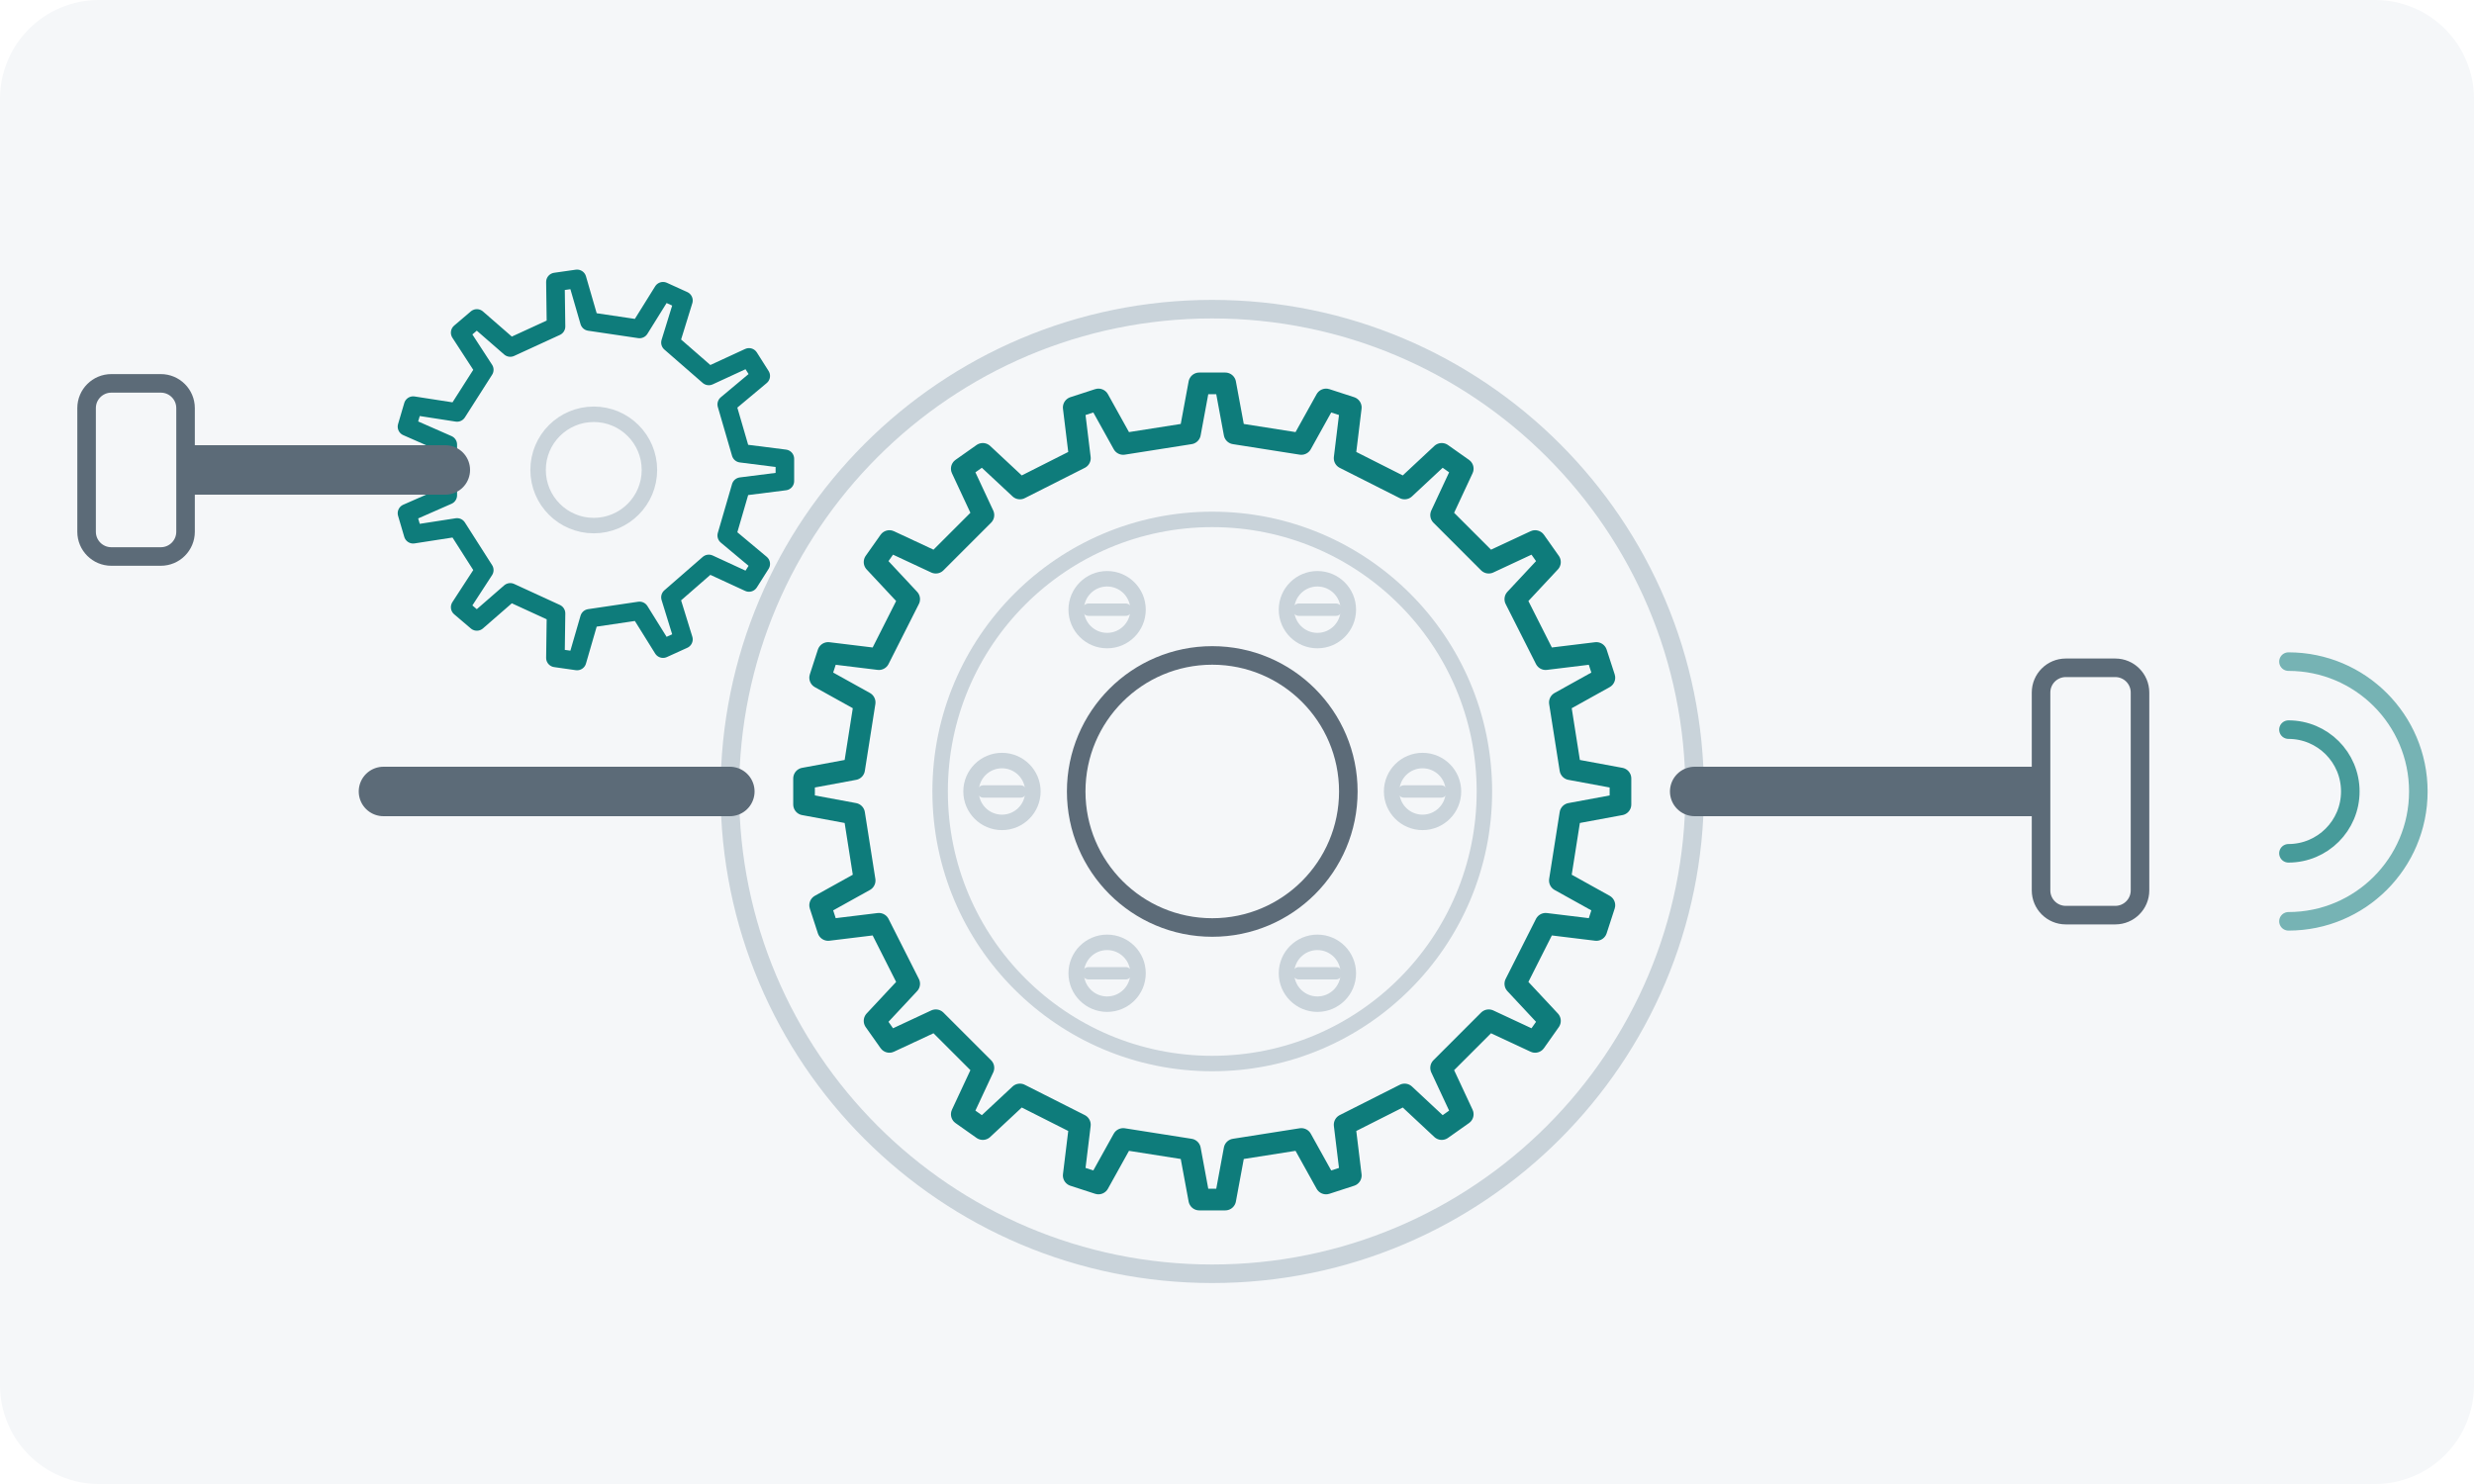
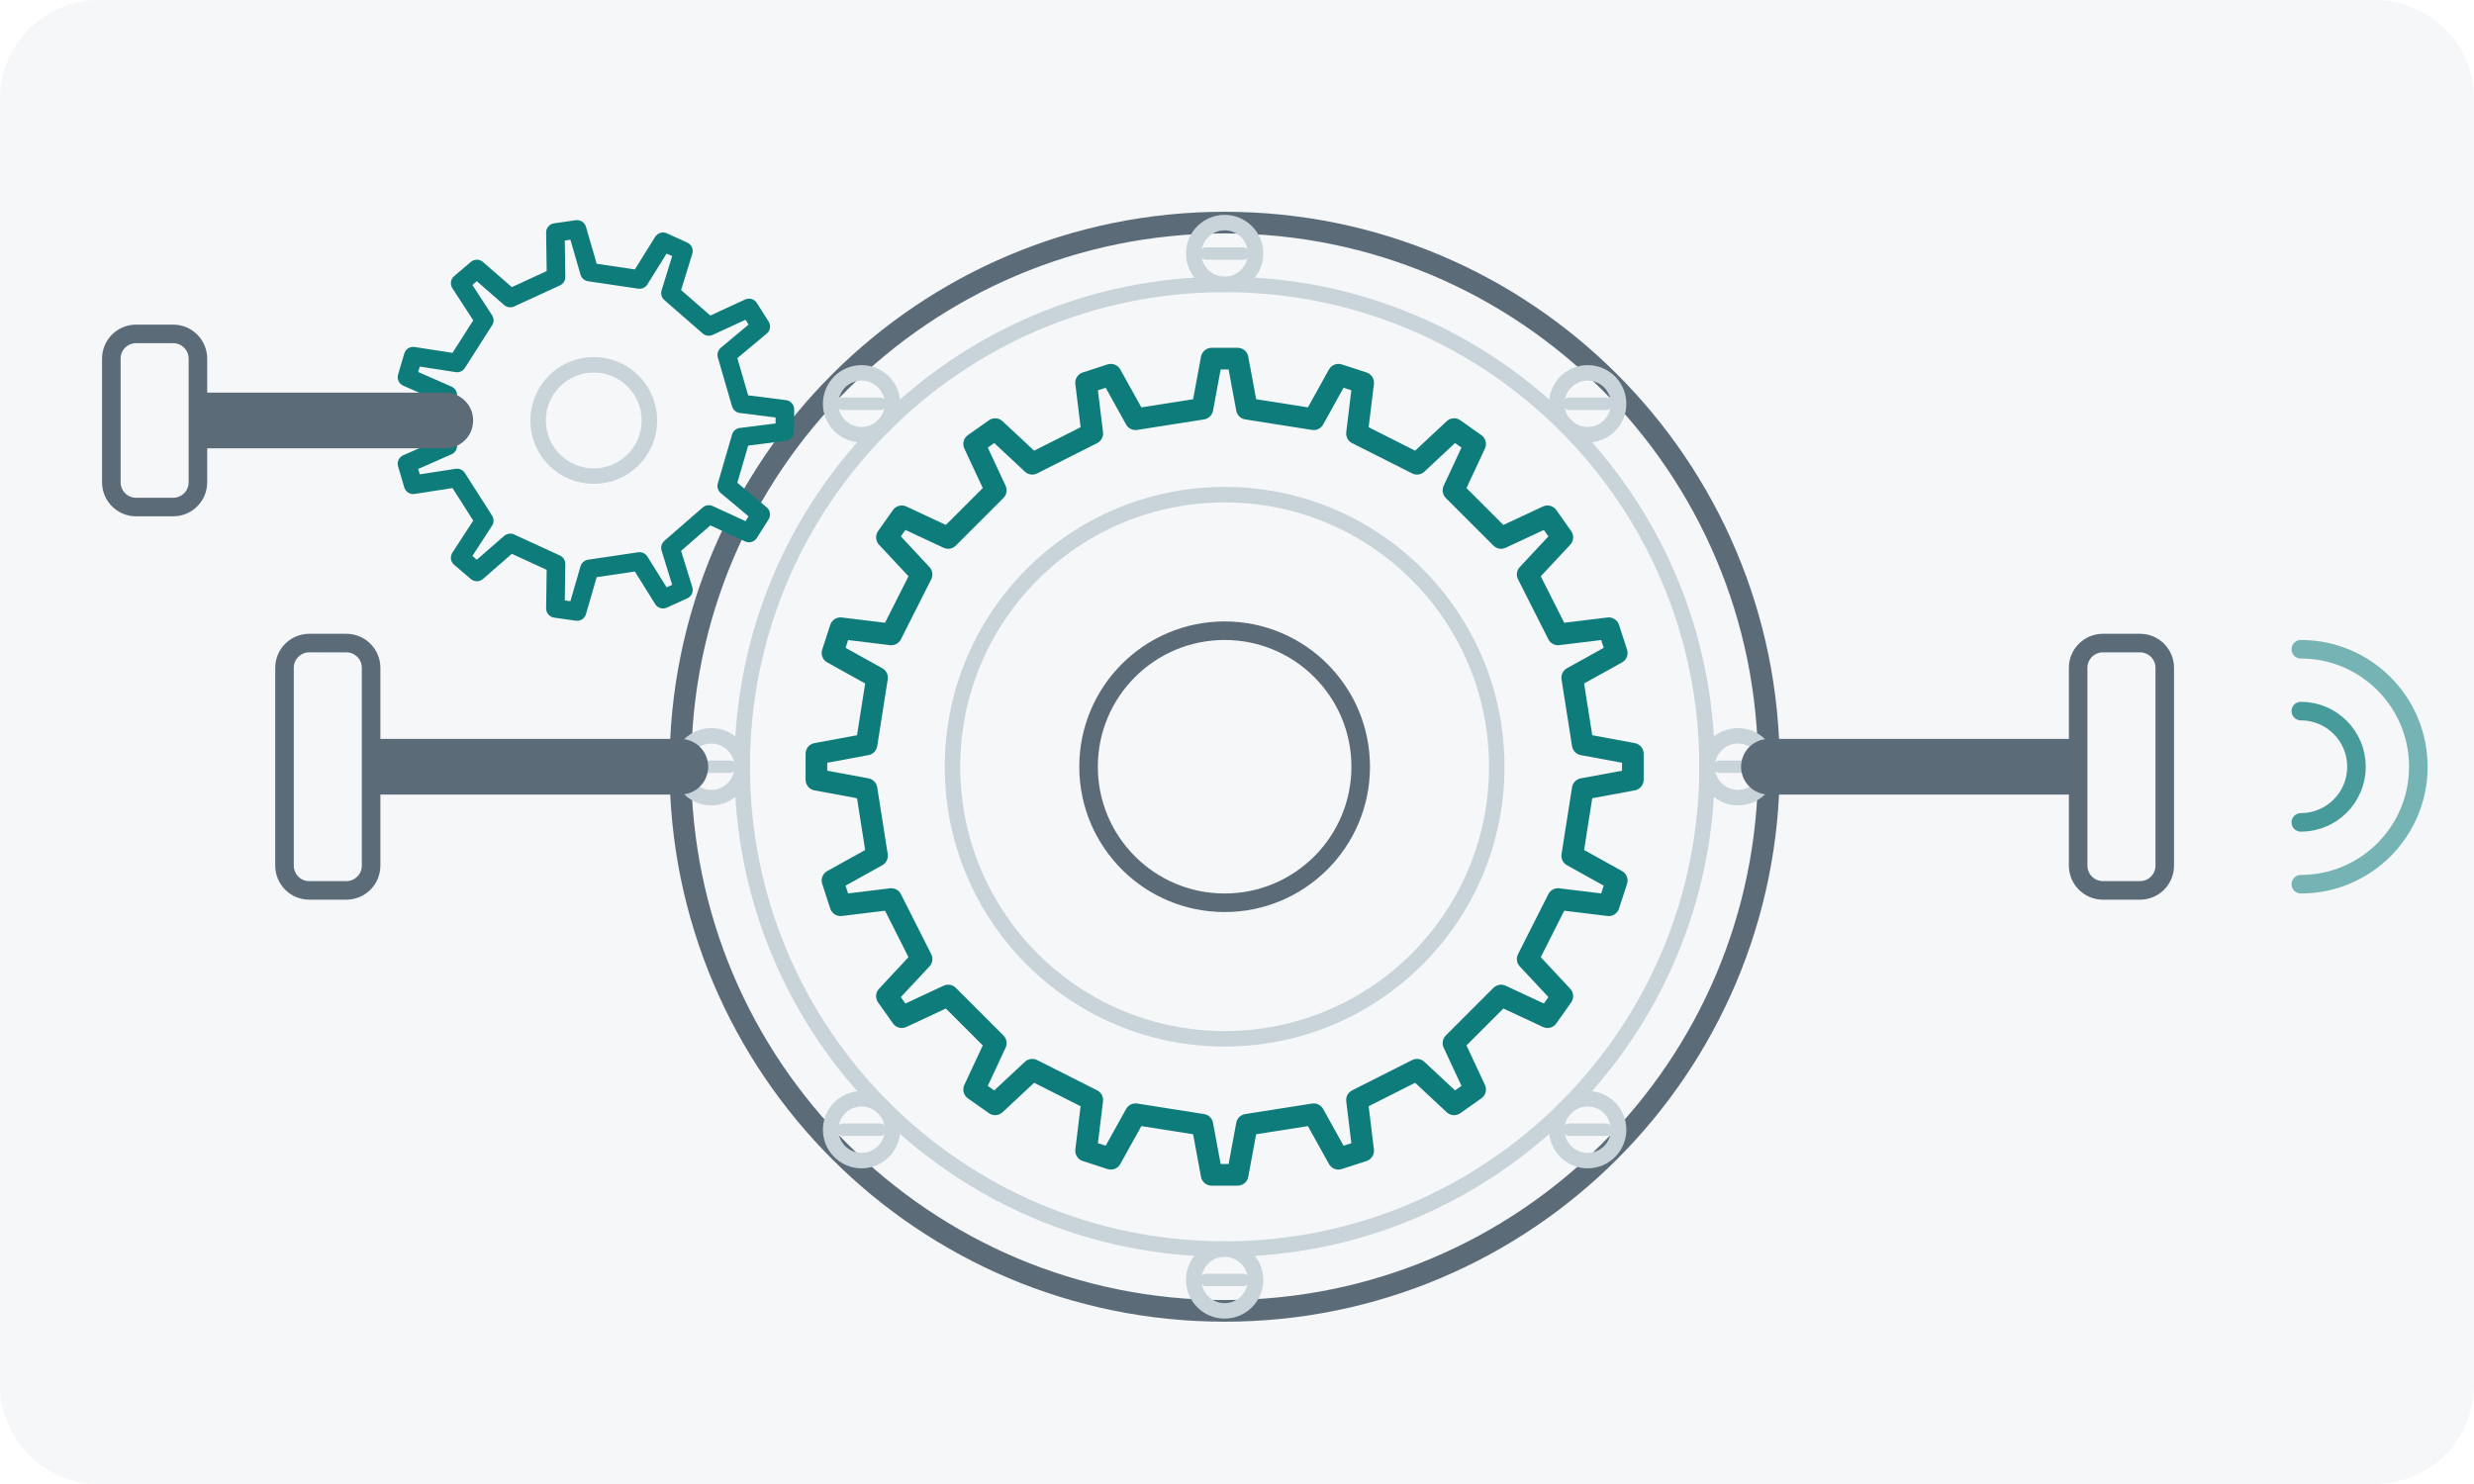
<svg xmlns="http://www.w3.org/2000/svg" viewBox="0 0 400 240" role="img" aria-label="Схема редуктора и главной пары">
  <rect width="400" height="240" rx="16" fill="#F5F7F9" />
  <g fill="none" stroke-linecap="round" stroke-linejoin="round">
-     <circle cx="196.0" cy="128.0" r="78.0" stroke="#C9D3DA" stroke-width="3" fill="none" />
-     <path d="M 253.9 124.4 L 262.0 125.9 L 262.0 130.1 L 253.9 131.6 L 252.2 142.4 L 259.4 146.4 L 258.1 150.4 L 249.9 149.4 L 245.0 159.1 L 250.6 165.1 L 248.2 168.5 L 240.7 165.0 L 233.0 172.7 L 236.5 180.2 L 233.1 182.6 L 227.1 177.0 L 217.4 181.9 L 218.4 190.1 L 214.4 191.4 L 210.4 184.2 L 199.6 185.9 L 198.1 194.0 L 193.9 194.0 L 192.4 185.9 L 181.6 184.2 L 177.6 191.4 L 173.6 190.1 L 174.6 181.9 L 164.9 177.0 L 158.9 182.6 L 155.5 180.2 L 159.0 172.7 L 151.3 165.0 L 143.8 168.5 L 141.4 165.1 L 147.0 159.1 L 142.1 149.4 L 133.9 150.4 L 132.6 146.4 L 139.8 142.4 L 138.1 131.6 L 130.0 130.1 L 130.0 125.9 L 138.1 124.4 L 139.8 113.6 L 132.6 109.6 L 133.9 105.6 L 142.1 106.6 L 147.0 96.9 L 141.4 90.9 L 143.8 87.5 L 151.3 91.0 L 159.0 83.3 L 155.5 75.8 L 158.9 73.4 L 164.9 79.0 L 174.6 74.1 L 173.6 65.9 L 177.6 64.6 L 181.6 71.8 L 192.4 70.1 L 193.9 62.0 L 198.1 62.0 L 199.6 70.1 L 210.4 71.8 L 214.4 64.6 L 218.4 65.9 L 217.4 74.1 L 227.1 79.0 L 233.1 73.4 L 236.5 75.8 L 233.0 83.3 L 240.7 91.0 L 248.2 87.5 L 250.6 90.9 L 245.0 96.9 L 249.9 106.6 L 258.1 105.6 L 259.4 109.6 L 252.2 113.6 Z" stroke="#0E7C7B" stroke-width="3.5" fill="#F5F7F9" />
-     <circle cx="196.0" cy="128.0" r="44.0" stroke="#C9D3DA" stroke-width="2.5" fill="none" />
-     <circle cx="196.0" cy="128.0" r="22.0" stroke="#5C6B78" stroke-width="3" fill="none" />
-     <circle cx="230.0" cy="128.0" r="5.0" stroke="#C9D3DA" stroke-width="2.5" fill="none" />
-     <path d="M 227.0 128.0 L 233.0 128.0" stroke="#C9D3DA" stroke-width="2" />
-     <circle cx="213.0" cy="157.4" r="5.0" stroke="#C9D3DA" stroke-width="2.5" fill="none" />
-     <path d="M 210.0 157.4 L 216.0 157.4" stroke="#C9D3DA" stroke-width="2" />
-     <circle cx="179.0" cy="157.4" r="5.0" stroke="#C9D3DA" stroke-width="2.5" fill="none" />
-     <path d="M 176.0 157.4 L 182.0 157.4" stroke="#C9D3DA" stroke-width="2" />
-     <circle cx="162.0" cy="128.0" r="5.0" stroke="#C9D3DA" stroke-width="2.5" fill="none" />
-     <path d="M 159.0 128.0 L 165.0 128.0" stroke="#C9D3DA" stroke-width="2" />
-     <circle cx="179.0" cy="98.6" r="5.0" stroke="#C9D3DA" stroke-width="2.5" fill="none" />
-     <path d="M 176.0 98.6 L 182.0 98.6" stroke="#C9D3DA" stroke-width="2" />
-     <circle cx="213.0" cy="98.6" r="5.0" stroke="#C9D3DA" stroke-width="2.5" fill="none" />
-     <path d="M 210.0 98.6 L 216.0 98.6" stroke="#C9D3DA" stroke-width="2" />
-     <path d="M 119.8 73.3 L 126.9 74.2 L 126.9 77.8 L 119.8 78.7 L 117.5 86.6 L 123.0 91.2 L 121.1 94.2 L 114.6 91.2 L 108.4 96.6 L 110.5 103.4 L 107.2 104.9 L 103.4 98.8 L 95.3 100.0 L 93.3 106.9 L 89.8 106.4 L 89.9 99.2 L 82.5 95.8 L 77.1 100.5 L 74.4 98.2 L 78.3 92.2 L 73.9 85.3 L 66.8 86.4 L 65.8 83.0 L 72.4 80.1 L 72.4 71.9 L 65.8 69.0 L 66.8 65.6 L 73.9 66.7 L 78.3 59.8 L 74.4 53.8 L 77.1 51.5 L 82.5 56.2 L 89.9 52.8 L 89.8 45.6 L 93.3 45.1 L 95.3 52.0 L 103.4 53.2 L 107.2 47.1 L 110.5 48.6 L 108.4 55.4 L 114.6 60.8 L 121.1 57.8 L 123.0 60.8 L 117.5 65.4 Z" stroke="#0E7C7B" stroke-width="3" fill="#F5F7F9" />
-     <circle cx="96.0" cy="76.0" r="9.0" stroke="#C9D3DA" stroke-width="2.5" fill="none" />
-     <path d="M 72.0 76.0 L 26.0 76.0" stroke="#5C6B78" stroke-width="8" />
-     <rect x="14.0" y="62.0" width="16.0" height="28.0" rx="4" stroke="#5C6B78" stroke-width="3" fill="#F5F7F9" />
-     <path d="M 274.0 128.0 L 330.0 128.0" stroke="#5C6B78" stroke-width="8" />
-     <rect x="330.0" y="108.0" width="16.0" height="40.0" rx="4" stroke="#5C6B78" stroke-width="3" fill="#F5F7F9" />
-     <path d="M 118.0 128.0 L 62.0 128.0" stroke="#5C6B78" stroke-width="8" />
-     <path d="M 370 118 A 10 10 0 0 1 370 138" stroke="#0E7C7B" stroke-width="3" opacity="0.75" />
-     <path d="M 370 107 A 21 21 0 0 1 370 149" stroke="#0E7C7B" stroke-width="3" opacity="0.55" />
+     <circle cx="198.0" cy="124.0" r="88.0" stroke="#5C6B78" stroke-width="3.5" fill="none" />
+     <circle cx="198.0" cy="124.0" r="78.0" stroke="#C9D3DA" stroke-width="2.5" fill="none" />
+     <circle cx="281.0" cy="124.0" r="5.0" stroke="#C9D3DA" stroke-width="2.5" fill="none" />
+     <path d="M 278.0 124.0 L 284.0 124.0" stroke="#C9D3DA" stroke-width="2" />
+     <circle cx="256.7" cy="182.7" r="5.0" stroke="#C9D3DA" stroke-width="2.5" fill="none" />
+     <path d="M 253.7 182.7 L 259.7 182.7" stroke="#C9D3DA" stroke-width="2" />
+     <circle cx="198.0" cy="207.0" r="5.0" stroke="#C9D3DA" stroke-width="2.5" fill="none" />
+     <path d="M 195.0 207.0 L 201.0 207.0" stroke="#C9D3DA" stroke-width="2" />
+     <circle cx="139.3" cy="182.7" r="5.0" stroke="#C9D3DA" stroke-width="2.5" fill="none" />
+     <path d="M 136.3 182.7 L 142.3 182.7" stroke="#C9D3DA" stroke-width="2" />
+     <circle cx="115.0" cy="124.0" r="5.0" stroke="#C9D3DA" stroke-width="2.5" fill="none" />
+     <path d="M 112.0 124.0 L 118.0 124.0" stroke="#C9D3DA" stroke-width="2" />
+     <circle cx="139.3" cy="65.3" r="5.0" stroke="#C9D3DA" stroke-width="2.5" fill="none" />
+     <path d="M 136.3 65.3 L 142.3 65.3" stroke="#C9D3DA" stroke-width="2" />
+     <circle cx="198.0" cy="41.0" r="5.0" stroke="#C9D3DA" stroke-width="2.5" fill="none" />
+     <path d="M 195.0 41.0 L 201.0 41.0" stroke="#C9D3DA" stroke-width="2" />
+     <circle cx="256.7" cy="65.3" r="5.0" stroke="#C9D3DA" stroke-width="2.5" fill="none" />
+     <path d="M 253.7 65.3 L 259.7 65.3" stroke="#C9D3DA" stroke-width="2" />
+     <path d="M 255.9 120.4 L 264.0 121.9 L 264.0 126.1 L 255.9 127.6 L 254.2 138.4 L 261.4 142.4 L 260.1 146.4 L 251.9 145.4 L 247.0 155.1 L 252.6 161.1 L 250.2 164.5 L 242.7 161.0 L 235.0 168.7 L 238.5 176.2 L 235.1 178.6 L 229.1 173.0 L 219.4 177.9 L 220.4 186.1 L 216.4 187.4 L 212.4 180.2 L 201.6 181.9 L 200.1 190.0 L 195.9 190.0 L 194.4 181.9 L 183.6 180.2 L 179.6 187.4 L 175.6 186.1 L 176.6 177.9 L 166.9 173.0 L 160.9 178.6 L 157.5 176.2 L 161.0 168.7 L 153.3 161.0 L 145.8 164.5 L 143.4 161.1 L 149.0 155.1 L 144.1 145.4 L 135.9 146.4 L 134.6 142.4 L 141.8 138.4 L 140.1 127.6 L 132.0 126.1 L 132.0 121.9 L 140.1 120.4 L 141.8 109.6 L 134.6 105.6 L 135.9 101.6 L 144.1 102.6 L 149.0 92.9 L 143.4 86.9 L 145.8 83.5 L 153.3 87.0 L 161.0 79.3 L 157.5 71.8 L 160.9 69.4 L 166.9 75.0 L 176.6 70.1 L 175.6 61.9 L 179.6 60.6 L 183.6 67.8 L 194.4 66.1 L 195.9 58.0 L 200.1 58.0 L 201.6 66.1 L 212.4 67.8 L 216.4 60.6 L 220.4 61.9 L 219.4 70.1 L 229.1 75.0 L 235.1 69.4 L 238.5 71.8 L 235.0 79.3 L 242.7 87.0 L 250.2 83.5 L 252.6 86.9 L 247.0 92.9 L 251.9 102.6 L 260.1 101.6 L 261.4 105.6 L 254.2 109.6 Z" stroke="#0E7C7B" stroke-width="3.5" fill="#F5F7F9" />
+     <circle cx="198.0" cy="124.0" r="44.0" stroke="#C9D3DA" stroke-width="2.5" fill="none" />
+     <circle cx="198.0" cy="124.0" r="22.0" stroke="#5C6B78" stroke-width="3" fill="none" />
+     <path d="M 119.8 65.3 L 126.9 66.2 L 126.9 69.8 L 119.8 70.7 L 117.5 78.6 L 123.0 83.2 L 121.1 86.2 L 114.6 83.2 L 108.4 88.6 L 110.5 95.4 L 107.2 96.9 L 103.4 90.8 L 95.3 92.0 L 93.3 98.9 L 89.8 98.4 L 89.9 91.2 L 82.5 87.8 L 77.1 92.5 L 74.4 90.2 L 78.3 84.2 L 73.9 77.3 L 66.8 78.4 L 65.8 75.0 L 72.4 72.1 L 72.4 63.9 L 65.8 61.0 L 66.8 57.6 L 73.9 58.7 L 78.3 51.8 L 74.4 45.8 L 77.1 43.5 L 82.5 48.2 L 89.9 44.8 L 89.8 37.6 L 93.3 37.1 L 95.3 44.0 L 103.4 45.2 L 107.2 39.1 L 110.5 40.6 L 108.4 47.4 L 114.6 52.8 L 121.1 49.8 L 123.0 52.8 L 117.5 57.4 Z" stroke="#0E7C7B" stroke-width="3" fill="#F5F7F9" />
+     <circle cx="96.0" cy="68.0" r="9.0" stroke="#C9D3DA" stroke-width="2.5" fill="none" />
+     <path d="M 72.0 68.0 L 30.0 68.0" stroke="#5C6B78" stroke-width="9" />
+     <rect x="18.0" y="54.0" width="14.0" height="28.0" rx="4" stroke="#5C6B78" stroke-width="3" fill="#F5F7F9" />
+     <path d="M 286.0 124.0 L 336.0 124.0" stroke="#5C6B78" stroke-width="9" />
+     <rect x="336.0" y="104.0" width="14.0" height="40.0" rx="4" stroke="#5C6B78" stroke-width="3" fill="#F5F7F9" />
+     <path d="M 110.0 124.0 L 60.0 124.0" stroke="#5C6B78" stroke-width="9" />
+     <rect x="46.0" y="104.0" width="14.0" height="40.0" rx="4" stroke="#5C6B78" stroke-width="3" fill="#F5F7F9" />
+     <path d="M 372 115 A 9 9 0 0 1 372 133" stroke="#0E7C7B" stroke-width="3" opacity="0.75" />
+     <path d="M 372 105 A 19 19 0 0 1 372 143" stroke="#0E7C7B" stroke-width="3" opacity="0.55" />
  </g>
</svg>
